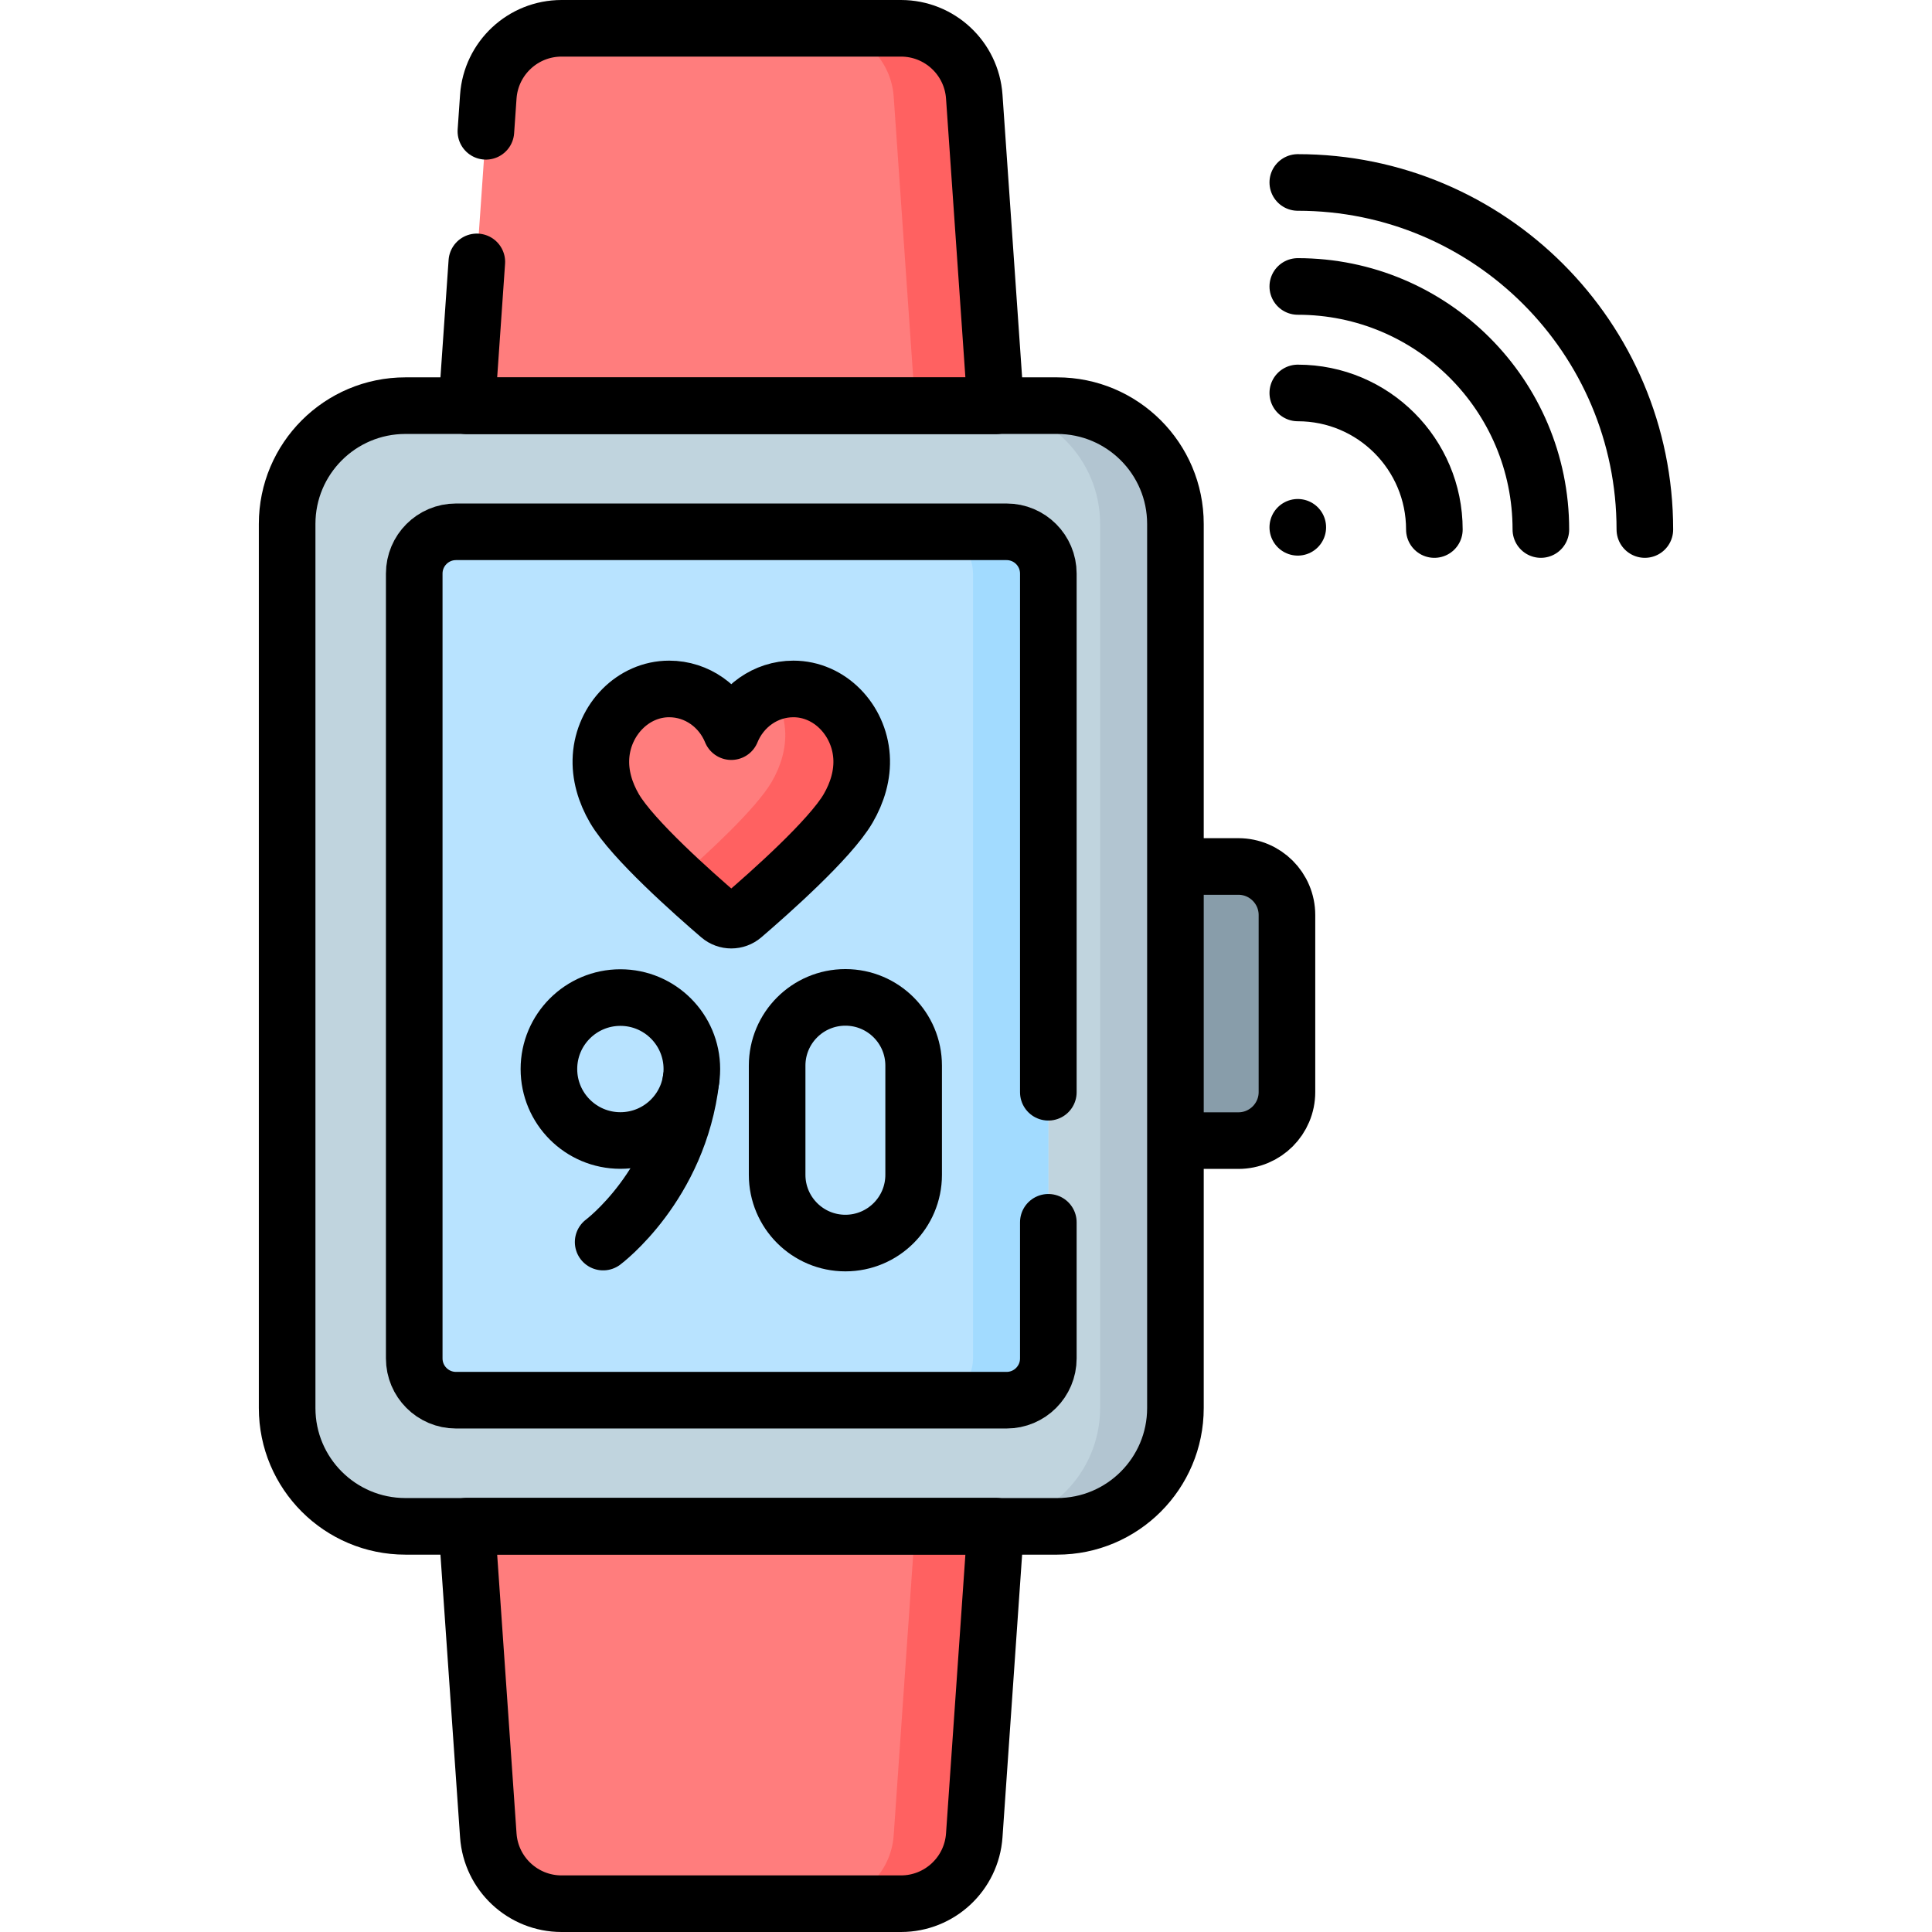
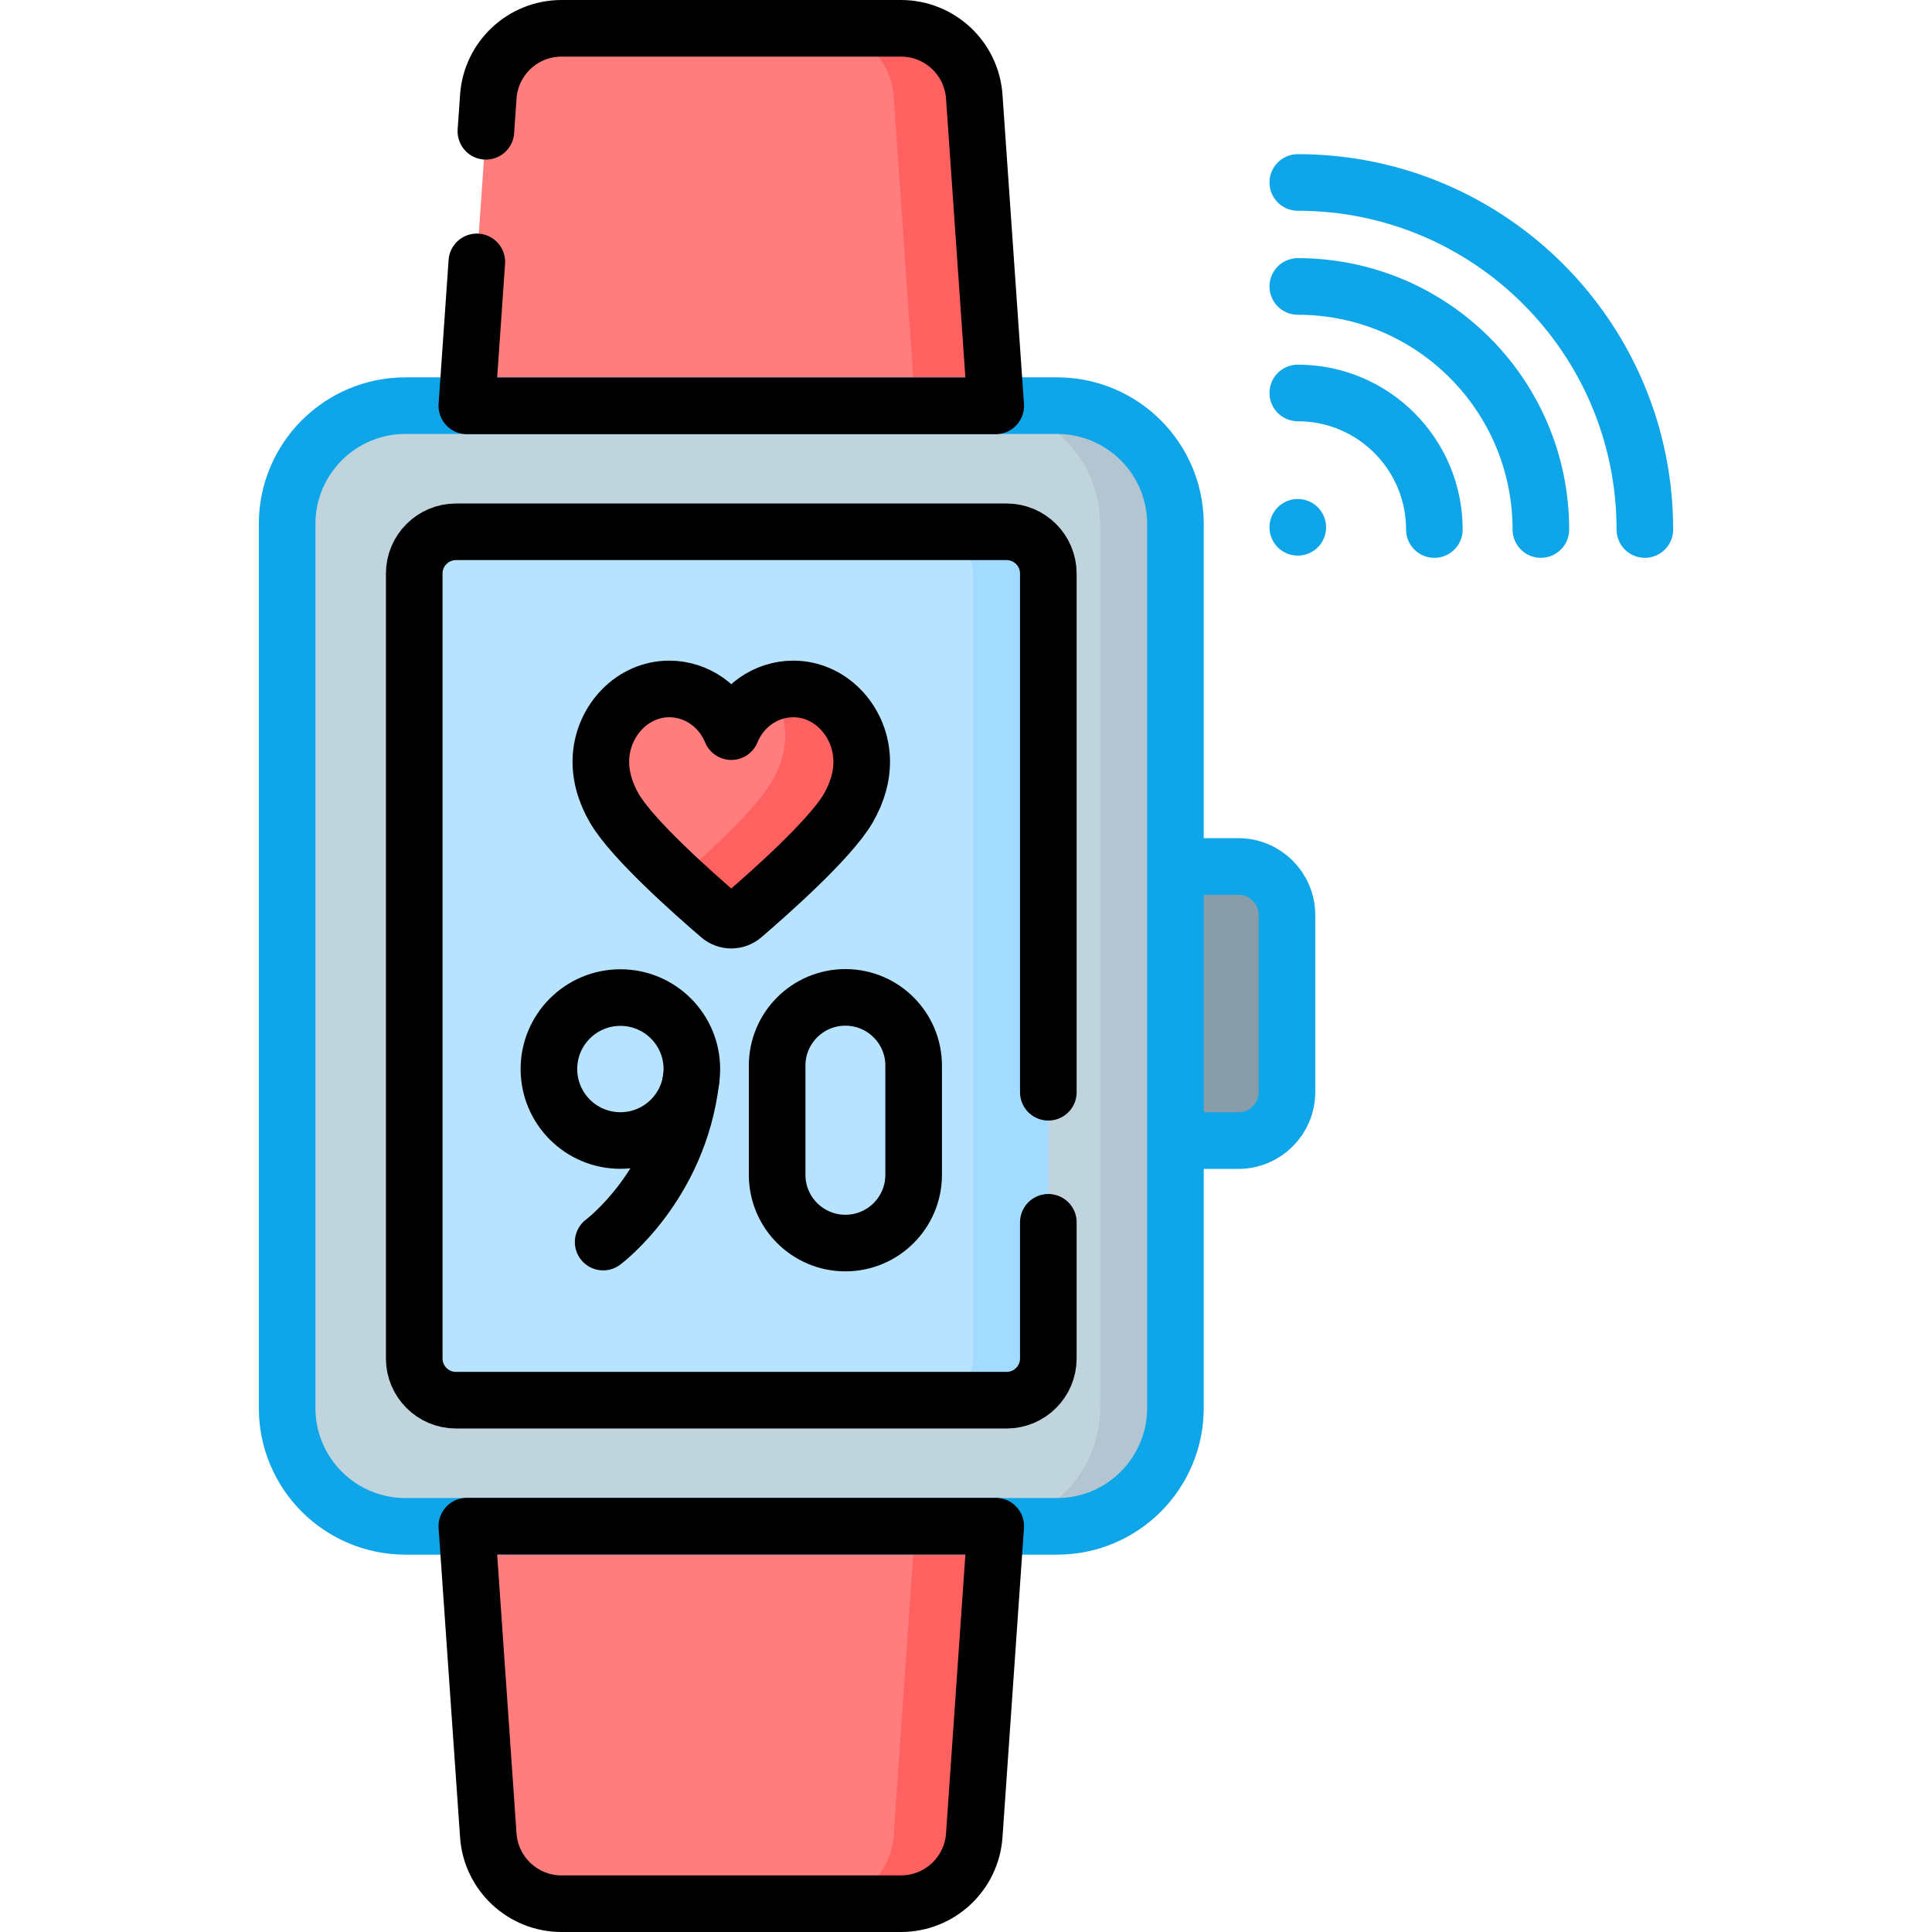
- <svg xmlns="http://www.w3.org/2000/svg" version="1.1" width="512" height="512" x="0" y="0" viewBox="0 0 512.001 512.001" style="enable-background:new 0 0 512 512" xml:space="preserve" class="">
+ <svg xmlns="http://www.w3.org/2000/svg" version="1.1" width="512" height="512" x="0" y="0" viewBox="0 0 512.001 512.001" style="enable-background:new 0 0 512 512" xml:space="preserve" class="" nighteye="disabled">
  <g>
    <path d="M328.184 302.274h-16.682v-72.647h16.682c7.109 0 12.873 5.763 12.873 12.873v46.901c0 7.11-5.764 12.873-12.873 12.873z" style="" fill="#889daa" data-original="#889daa" />
    <path d="M238.772 7.5h-89.948c-10.228 0-18.711 7.915-19.42 18.118l-5.689 81.94H263.88l-5.689-81.94C257.483 15.415 248.999 7.5 238.772 7.5zM238.772 504.501h-89.948c-10.228 0-18.711-7.915-19.42-18.118l-5.689-81.94H263.88l-5.689 81.94c-.708 10.203-9.192 18.118-19.419 18.118z" style="" fill="#ff7d7d" data-original="#ff7d7d" />
    <path d="M263.877 107.558h-21.341l-5.697-81.941c-.708-10.206-9.189-18.118-19.415-18.118h21.351c10.226 0 18.707 7.912 19.415 18.118l5.687 81.941zM263.877 404.441l-5.687 81.94c-.708 10.206-9.189 18.118-19.415 18.118h-21.351c10.226 0 18.707-7.912 19.415-18.118l5.697-81.94h21.341z" style="" fill="#ff6161" data-original="#ff6161" />
    <path d="M280.148 404.498h-172.7c-17.316 0-31.354-14.037-31.354-31.354V138.856c0-17.316 14.037-31.354 31.354-31.354h172.7c17.316 0 31.354 14.037 31.354 31.354v234.289c-.001 17.316-14.038 31.353-31.354 31.353z" style="" fill="#c0d4de" data-original="#c0d4de" class="" />
    <path d="M311.497 138.855v234.288c0 17.32-14.038 31.358-31.348 31.358h-19.954c17.31 0 31.348-14.038 31.348-31.358V138.855c0-17.32-14.038-31.358-31.348-31.358h19.954c17.31.001 31.348 14.038 31.348 31.358z" style="" fill="#b2c5d1" data-original="#b2c5d1" class="" />
    <path d="M266.748 371.068h-145.9c-6.115 0-11.072-4.957-11.072-11.072V152.004c0-6.115 4.957-11.072 11.072-11.072h145.899c6.115 0 11.072 4.957 11.072 11.072v207.992c0 6.115-4.957 11.072-11.071 11.072z" style="" fill="#b8e3ff" data-original="#b8e3ff" class="" />
    <path d="M277.815 152.005v207.989c0 6.116-4.949 11.074-11.064 11.074h-19.954c6.116 0 11.064-4.959 11.064-11.074V152.005c0-6.116-4.949-11.074-11.064-11.074h19.954c6.115-.001 11.064 4.958 11.064 11.074z" style="" fill="#a2dbff" data-original="#a2dbff" class="" />
    <path d="M228.32 200.547c-.652-9.816-8.457-17.97-18.063-17.97-7.399 0-13.747 4.666-16.459 11.315-2.712-6.65-9.06-11.315-16.459-11.315-9.606 0-17.411 8.155-18.063 17.97-.32 4.82 1.136 9.543 3.544 13.681 4.776 8.206 21.051 22.608 27.9 28.482a4.726 4.726 0 0 0 6.155 0c6.849-5.874 23.124-20.276 27.9-28.482 2.409-4.138 3.865-8.861 3.545-13.681z" style="" fill="#ff7d7d" data-original="#ff7d7d" />
    <path d="M224.777 214.231c-4.779 8.201-21.051 22.608-27.906 28.474a4.711 4.711 0 0 1-6.156 0 351.014 351.014 0 0 1-10.945-9.777c7.782-6.814 20.602-18.617 24.753-25.741 2.404-4.14 3.861-8.87 3.542-13.688a20.047 20.047 0 0 0-3.452-9.977 17.104 17.104 0 0 1 5.647-.948c9.598 0 17.41 8.161 18.058 17.968.32 4.83-1.136 9.549-3.541 13.689z" style="" fill="#ff6161" data-original="#ff6161" />
-     <path d="M343.929 104.138c19.989 0 36.194 16.204 36.194 36.194M343.929 75.914c35.577 0 64.417 28.84 64.417 64.417" style="stroke-width:15;stroke-linecap:round;stroke-linejoin:round;stroke-miterlimit:10;" fill="none" stroke="#000000" stroke-width="15" stroke-linecap="round" stroke-linejoin="round" stroke-miterlimit="10" data-original="#000000" class="" />
-     <path d="M343.929 48.354c50.798 0 91.977 41.18 91.977 91.977M343.929 139.741h0M280.148 404.498h-172.7c-17.316 0-31.354-14.037-31.354-31.354V138.856c0-17.316 14.037-31.354 31.354-31.354h172.7c17.316 0 31.354 14.037 31.354 31.354v234.289c-.001 17.316-14.038 31.353-31.354 31.353zM328.184 302.274h-16.682v-72.647h16.682c7.109 0 12.873 5.763 12.873 12.873v46.901c0 7.11-5.764 12.873-12.873 12.873z" style="stroke-width:15;stroke-linecap:round;stroke-linejoin:round;stroke-miterlimit:10;" fill="none" stroke="#000000" stroke-width="15" stroke-linecap="round" stroke-linejoin="round" stroke-miterlimit="10" data-original="#000000" class="" />
+     <path d="M343.929 104.138c19.989 0 36.194 16.204 36.194 36.194M343.929 75.914c35.577 0 64.417 28.84 64.417 64.417" style="stroke-width:15;stroke-linecap:round;stroke-linejoin:round;stroke-miterlimit:10;" fill="none" stroke="#0EA5E9" stroke-width="15" stroke-linecap="round" stroke-linejoin="round" stroke-miterlimit="10" data-original="#000000" class="" />
+     <path d="M343.929 48.354c50.798 0 91.977 41.18 91.977 91.977M343.929 139.741h0M280.148 404.498h-172.7c-17.316 0-31.354-14.037-31.354-31.354V138.856c0-17.316 14.037-31.354 31.354-31.354h172.7c17.316 0 31.354 14.037 31.354 31.354v234.289c-.001 17.316-14.038 31.353-31.354 31.353zM328.184 302.274h-16.682v-72.647h16.682c7.109 0 12.873 5.763 12.873 12.873v46.901c0 7.11-5.764 12.873-12.873 12.873z" style="stroke-width:15;stroke-linecap:round;stroke-linejoin:round;stroke-miterlimit:10;" fill="none" stroke="#0EA5E9" stroke-width="15" stroke-linecap="round" stroke-linejoin="round" stroke-miterlimit="10" data-original="#000000" class="" />
    <path d="m126.365 69.404-2.649 38.154H263.88l-5.689-81.94C257.483 15.415 248.999 7.5 238.772 7.5h-89.948c-10.228 0-18.711 7.915-19.42 18.118l-.637 9.178M238.772 504.501h-89.948c-10.228 0-18.711-7.915-19.42-18.118l-5.689-81.94H263.88l-5.689 81.94c-.708 10.203-9.192 18.118-19.419 18.118zM277.819 323.923v36.073c0 6.115-4.957 11.072-11.072 11.072H120.848c-6.115 0-11.072-4.957-11.072-11.072V152.004c0-6.115 4.957-11.072 11.072-11.072h145.899c6.115 0 11.072 4.957 11.072 11.072v137.453" style="stroke-width:15;stroke-linecap:round;stroke-linejoin:round;stroke-miterlimit:10;" fill="none" stroke="#000000" stroke-width="15" stroke-linecap="round" stroke-linejoin="round" stroke-miterlimit="10" data-original="#000000" class="" />
    <path d="M228.32 200.547c-.652-9.816-8.457-17.97-18.063-17.97-7.399 0-13.747 4.666-16.459 11.315-2.712-6.65-9.06-11.315-16.459-11.315-9.606 0-17.411 8.155-18.063 17.97-.32 4.82 1.136 9.543 3.544 13.681 4.776 8.206 21.051 22.608 27.9 28.482a4.726 4.726 0 0 0 6.155 0c6.849-5.874 23.124-20.276 27.9-28.482 2.409-4.138 3.865-8.861 3.545-13.681zM159.842 329.162s20.064-14.924 23.3-43.105" style="stroke-width:15;stroke-linecap:round;stroke-linejoin:round;stroke-miterlimit:10;" fill="none" stroke="#000000" stroke-width="15" stroke-linecap="round" stroke-linejoin="round" stroke-miterlimit="10" data-original="#000000" class="" />
    <circle cx="164.409" cy="283.307" r="18.94" style="stroke-width:15;stroke-linecap:round;stroke-linejoin:round;stroke-miterlimit:10;" fill="none" stroke="#000000" stroke-width="15" stroke-linecap="round" stroke-linejoin="round" stroke-miterlimit="10" data-original="#000000" class="" />
    <path d="M242.127 311.336c0 9.99-8.099 18.089-18.089 18.089-9.99 0-18.089-8.099-18.089-18.089v-28.929c0-9.99 8.099-18.089 18.089-18.089 9.99 0 18.089 8.099 18.089 18.089v28.929z" style="stroke-width:15;stroke-linecap:round;stroke-linejoin:round;stroke-miterlimit:10;" fill="none" stroke="#000000" stroke-width="15" stroke-linecap="round" stroke-linejoin="round" stroke-miterlimit="10" data-original="#000000" class="" />
  </g>
</svg>
